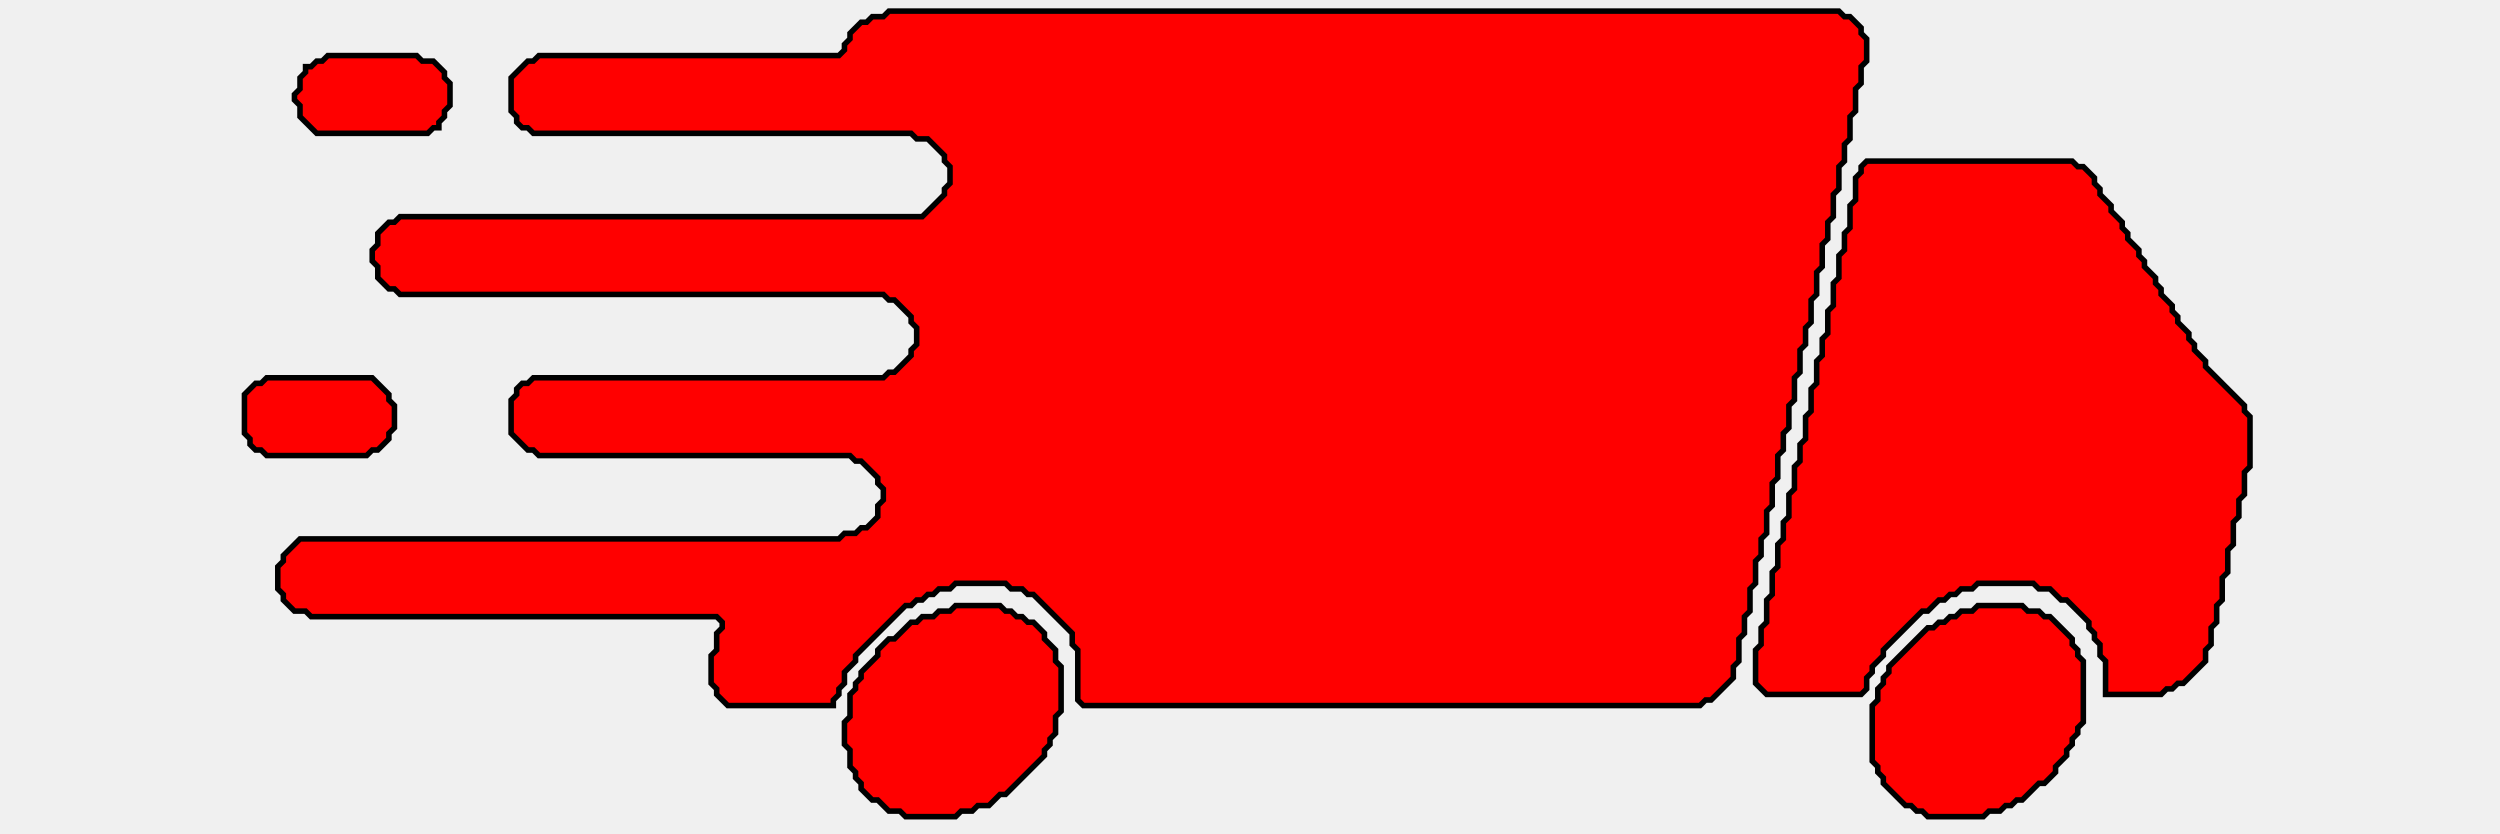
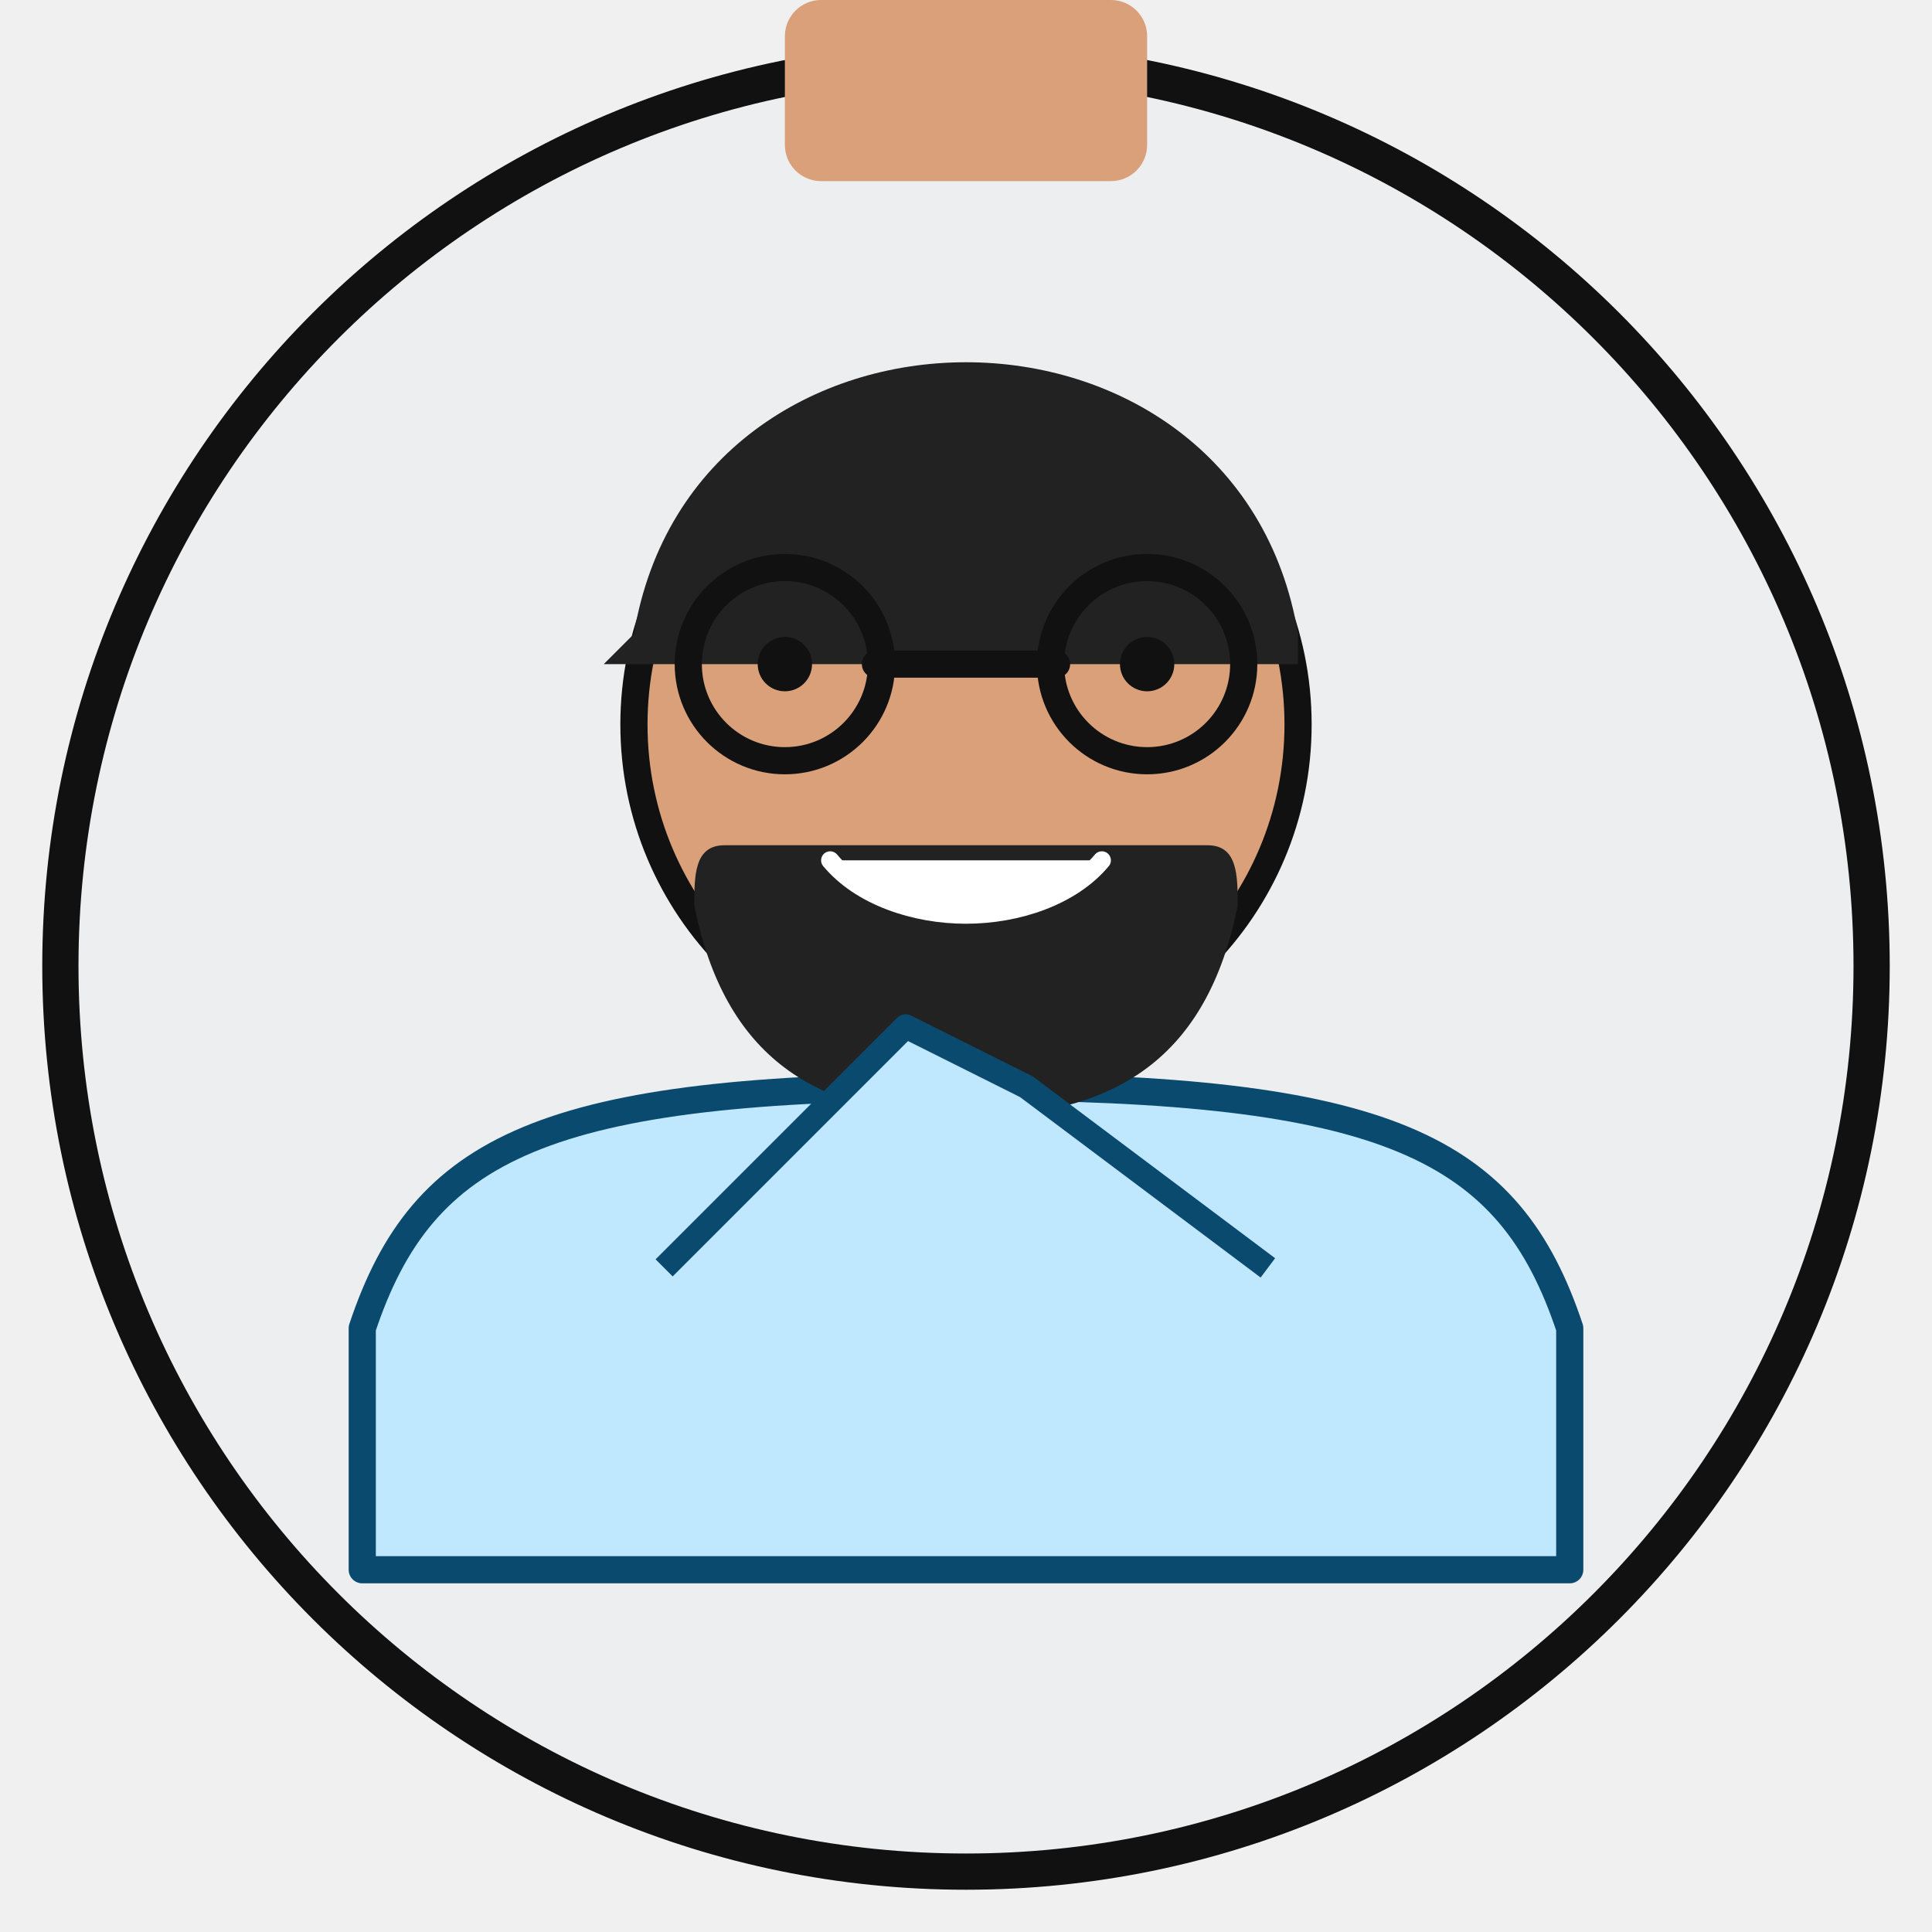
- <svg xmlns="http://www.w3.org/2000/svg" viewBox="0 0 450 150" width="450" height="150">
-   <path d="M 356 109 355 110 353 110 352 111 351 111 350 112 349 112 348 113 347 113 340 120 340 121 339 122 339 123 338 124 338 126 337 127 337 137 338 138 338 139 339 140 339 141 343 145 344 145 345 146 346 146 347 147 357 147 358 146 360 146 361 145 362 145 363 144 364 144 367 141 368 141 370 139 370 138 372 136 372 135 373 134 373 133 374 132 374 131 375 130 375 119 374 118 374 117 373 116 373 115 369 111 368 111 367 110 365 110 364 109 Z" fill="red" stroke="black" stroke-width="1" />
-   <path d="M 172 109 171 110 169 110 168 111 166 111 165 112 164 112 161 115 160 115 158 117 158 118 155 121 155 122 154 123 154 124 153 125 153 129 152 130 152 134 153 135 153 138 154 139 154 140 155 141 155 142 157 144 158 144 160 146 162 146 163 147 172 147 173 146 175 146 176 145 178 145 180 143 181 143 188 136 188 135 189 134 189 133 190 132 190 129 191 128 191 120 190 119 190 117 188 115 188 114 186 112 185 112 184 111 183 111 182 110 181 110 180 109 Z" fill="red" stroke="black" stroke-width="1" />
-   <path d="M 48 68 47 69 46 69 44 71 44 78 45 79 45 80 46 81 47 81 48 82 66 82 67 81 68 81 70 79 70 78 71 77 71 73 70 72 70 71 67 68 Z" fill="red" stroke="black" stroke-width="1" />
-   <path d="M 336 29 335 30 335 31 334 32 334 36 333 37 333 41 332 42 332 45 331 46 331 50 330 51 330 55 329 56 329 60 328 61 328 64 327 65 327 69 326 70 326 74 325 75 325 79 324 80 324 83 323 84 323 88 322 89 322 93 321 94 321 97 320 98 320 102 319 103 319 107 318 108 318 112 317 113 317 116 316 117 316 123 318 125 335 125 336 124 336 122 337 121 337 120 339 118 339 117 346 110 347 110 349 108 350 108 351 107 352 107 353 106 355 106 356 105 366 105 367 106 369 106 371 108 372 108 376 112 376 113 377 114 377 115 378 116 378 118 379 119 379 125 389 125 390 124 391 124 392 123 393 123 397 119 397 117 398 116 398 113 399 112 399 109 400 108 400 104 401 103 401 99 402 98 402 94 403 93 403 90 404 89 404 85 405 84 405 75 404 74 404 73 397 66 397 65 395 63 395 62 394 61 394 60 392 58 392 57 391 56 391 55 389 53 389 52 388 51 388 50 386 48 386 47 385 46 385 45 383 43 383 42 382 41 382 40 380 38 380 37 378 35 378 34 377 33 377 32 375 30 374 30 373 29 Z" fill="red" stroke="black" stroke-width="1" />
-   <path d="M 59 10 58 11 57 11 56 12 55 12 55 13 54 14 54 16 53 17 53 18 54 19 54 21 57 24 77 24 78 23 79 23 79 22 80 21 80 20 81 19 81 15 80 14 80 13 78 11 76 11 75 10 Z" fill="red" stroke="black" stroke-width="1" />
-   <path d="M 160 2 159 3 157 3 156 4 155 4 153 6 153 7 152 8 152 9 151 10 97 10 96 11 95 11 92 14 92 20 93 21 93 22 94 23 95 23 96 24 164 24 165 25 167 25 170 28 170 29 171 30 171 33 170 34 170 35 166 39 72 39 71 40 70 40 68 42 68 44 67 45 67 47 68 48 68 50 70 52 71 52 72 53 159 53 160 54 161 54 164 57 164 58 165 59 165 62 164 63 164 64 161 67 160 67 159 68 96 68 95 69 94 69 93 70 93 71 92 72 92 78 95 81 96 81 97 82 153 82 154 83 155 83 158 86 158 87 159 88 159 90 158 91 158 93 156 95 155 95 154 96 152 96 151 97 54 97 51 100 51 101 50 102 50 106 51 107 51 108 53 110 55 110 56 111 129 111 130 112 130 113 129 114 129 117 128 118 128 123 129 124 129 125 131 127 150 127 150 126 151 125 151 124 152 123 152 121 154 119 154 118 163 109 164 109 165 108 166 108 167 107 168 107 169 106 171 106 172 105 181 105 182 106 184 106 185 107 186 107 193 114 193 116 194 117 194 126 195 127 306 127 307 126 308 126 312 122 312 120 313 119 313 115 314 114 314 111 315 110 315 106 316 105 316 101 317 100 317 97 318 96 318 92 319 91 319 87 320 86 320 82 321 81 321 78 322 77 322 73 323 72 323 68 324 67 324 63 325 62 325 59 326 58 326 54 327 53 327 49 328 48 328 44 329 43 329 40 330 39 330 35 331 34 331 30 332 29 332 26 333 25 333 21 334 20 334 16 335 15 335 12 336 11 336 7 335 6 335 5 333 3 332 3 331 2 Z" fill="red" stroke="black" stroke-width="1" />
+ <svg xmlns="http://www.w3.org/2000/svg" viewBox="0 0 64 64" width="64" height="64" role="img" aria-label="avatar">
+   <circle cx="32" cy="32" r="30" fill="#eceef0" stroke="#111" stroke-width="1.2" />
+   <path d="M12 44c2-6 6-8 20-8s18 2 20 8v8H12z" fill="#bfe8ff" stroke="#0b4a6f" stroke-width="0.9" stroke-linejoin="round" />
+   <rect x="26" y=" thirtysix" width="12" height="6" rx="1.2" fill="#d9a07a" />
+   <circle cx="32" cy="24" r="11" fill="#d9a07a" stroke="#111" stroke-width="0.9" />
+   <path d="M21 21c1-6 6-9 11-9s10 3 11 9v1h-23z" fill="#222" />
+   <path d="M23 30c1 5 4 7 9 7s8-2 9-7c0-1 0-2-1-2h-16c-1 0-1 1-1 2z" fill="#222" />
+   <path d="M27.5 28.5c1 1.2 2.8 1.8 4.5 1.8s3.5-0.6 4.5-1.8" fill="#fff" stroke="#fff" stroke-width="0.6" stroke-linecap="round" />
+   <circle cx="26" cy="22" r="3.2" fill="none" stroke="#111" stroke-width="0.9" />
+   <circle cx="38" cy="22" r="3.2" fill="none" stroke="#111" stroke-width="0.9" />
+   <path d="M29 22h6" stroke="#111" stroke-width="0.9" stroke-linecap="round" />
+   <circle cx="26" cy="22" r="0.9" fill="#111" />
+   <circle cx="38" cy="22" r="0.9" fill="#111" />
+   <path d="M22 42 L30 34 L34 36 L42 42" fill="#bfe8ff" stroke="#0b4a6f" stroke-width="0.8" stroke-linejoin="round" />
</svg>
